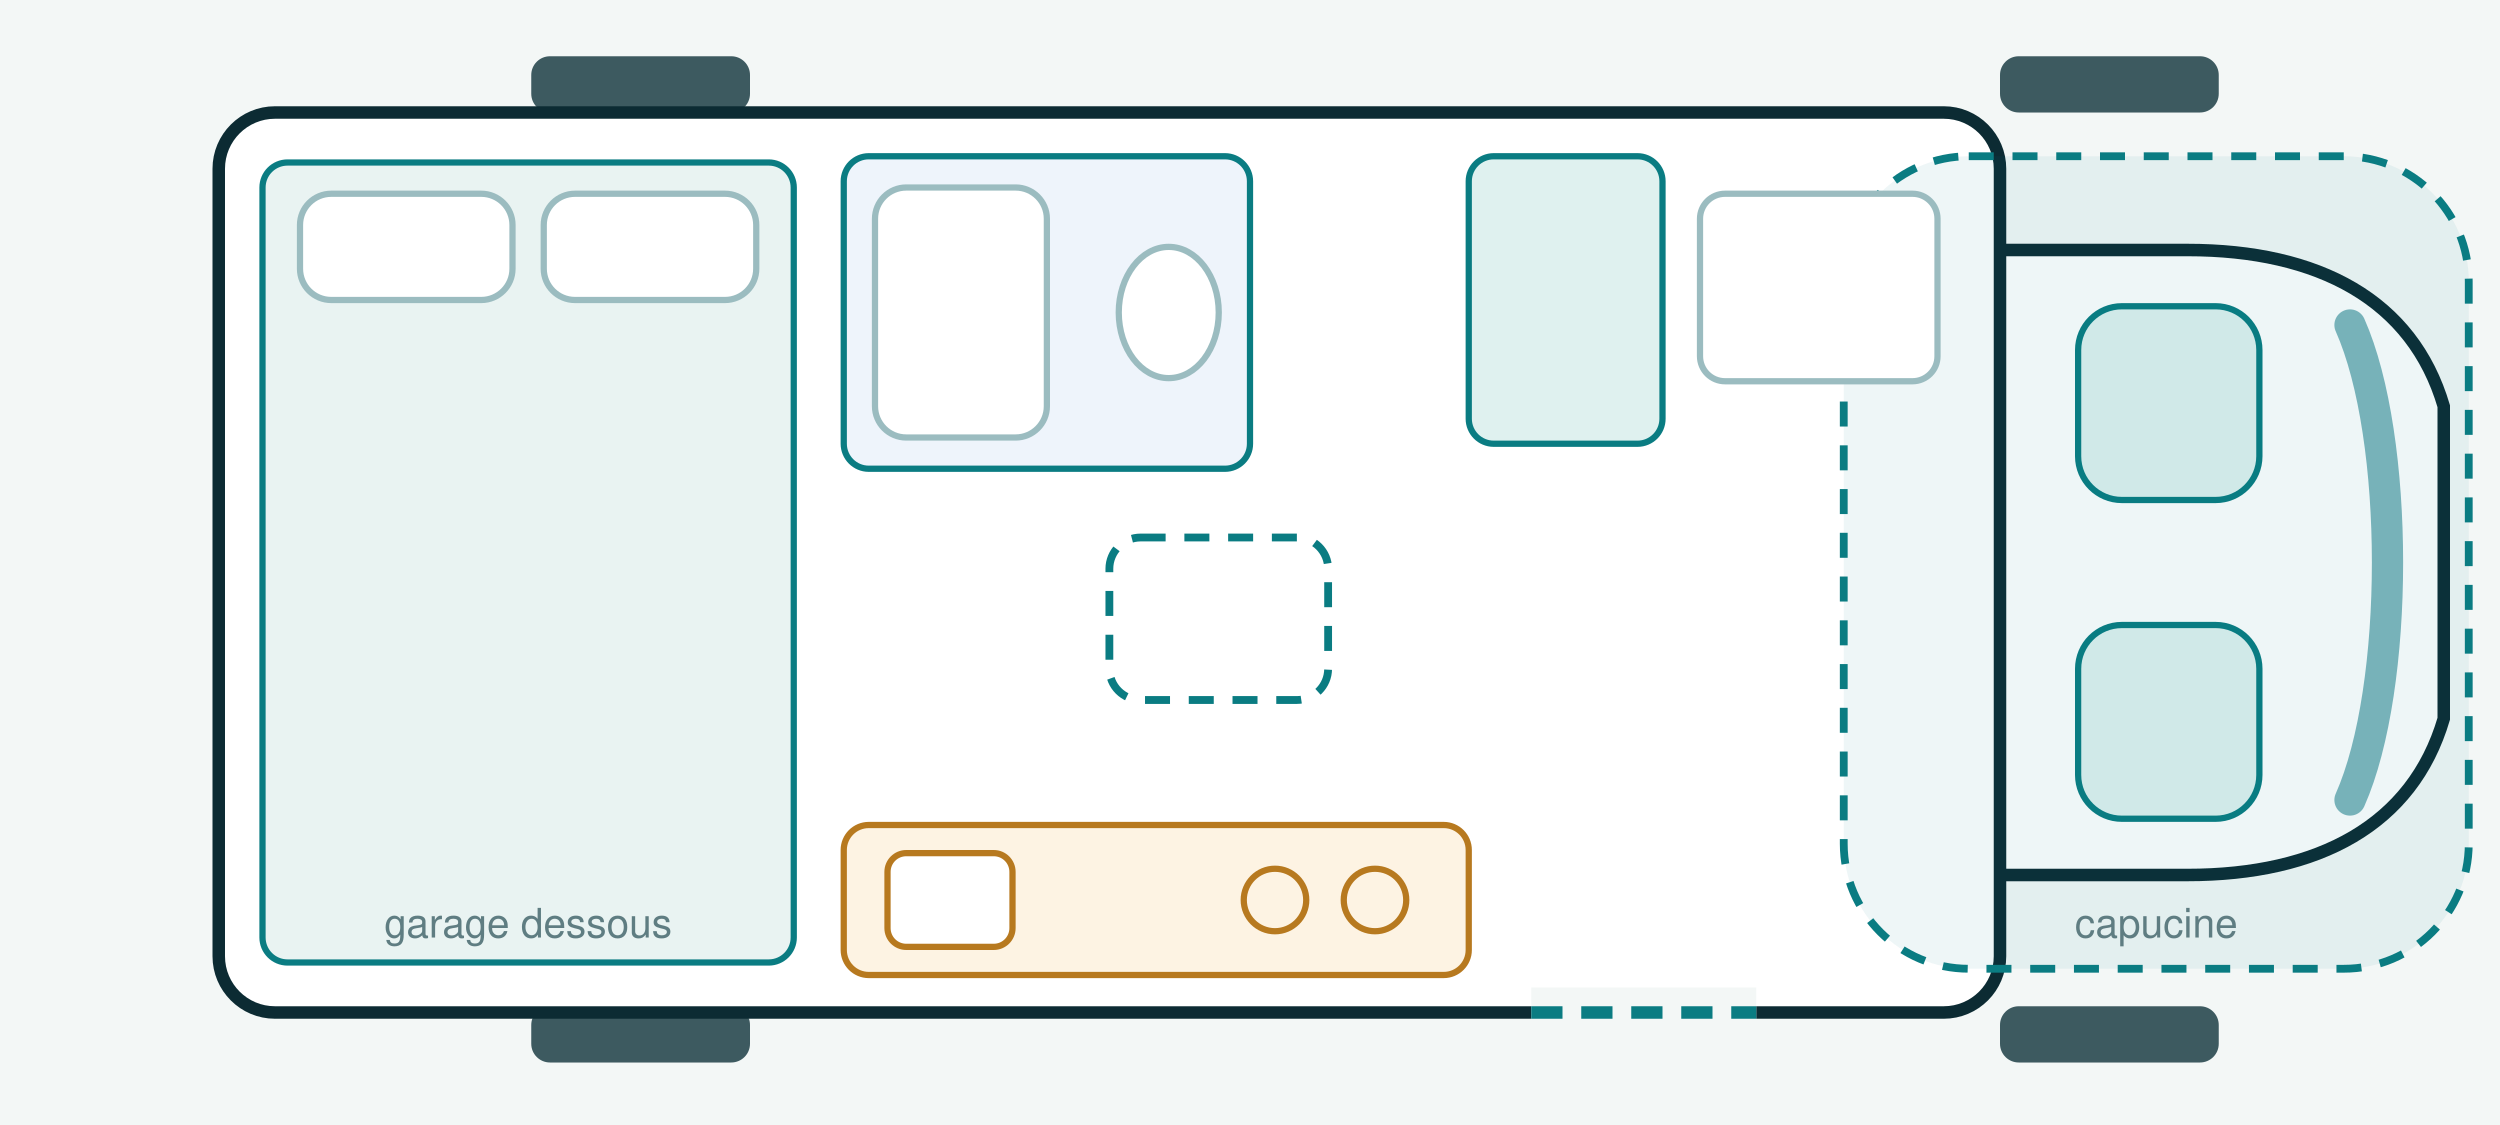
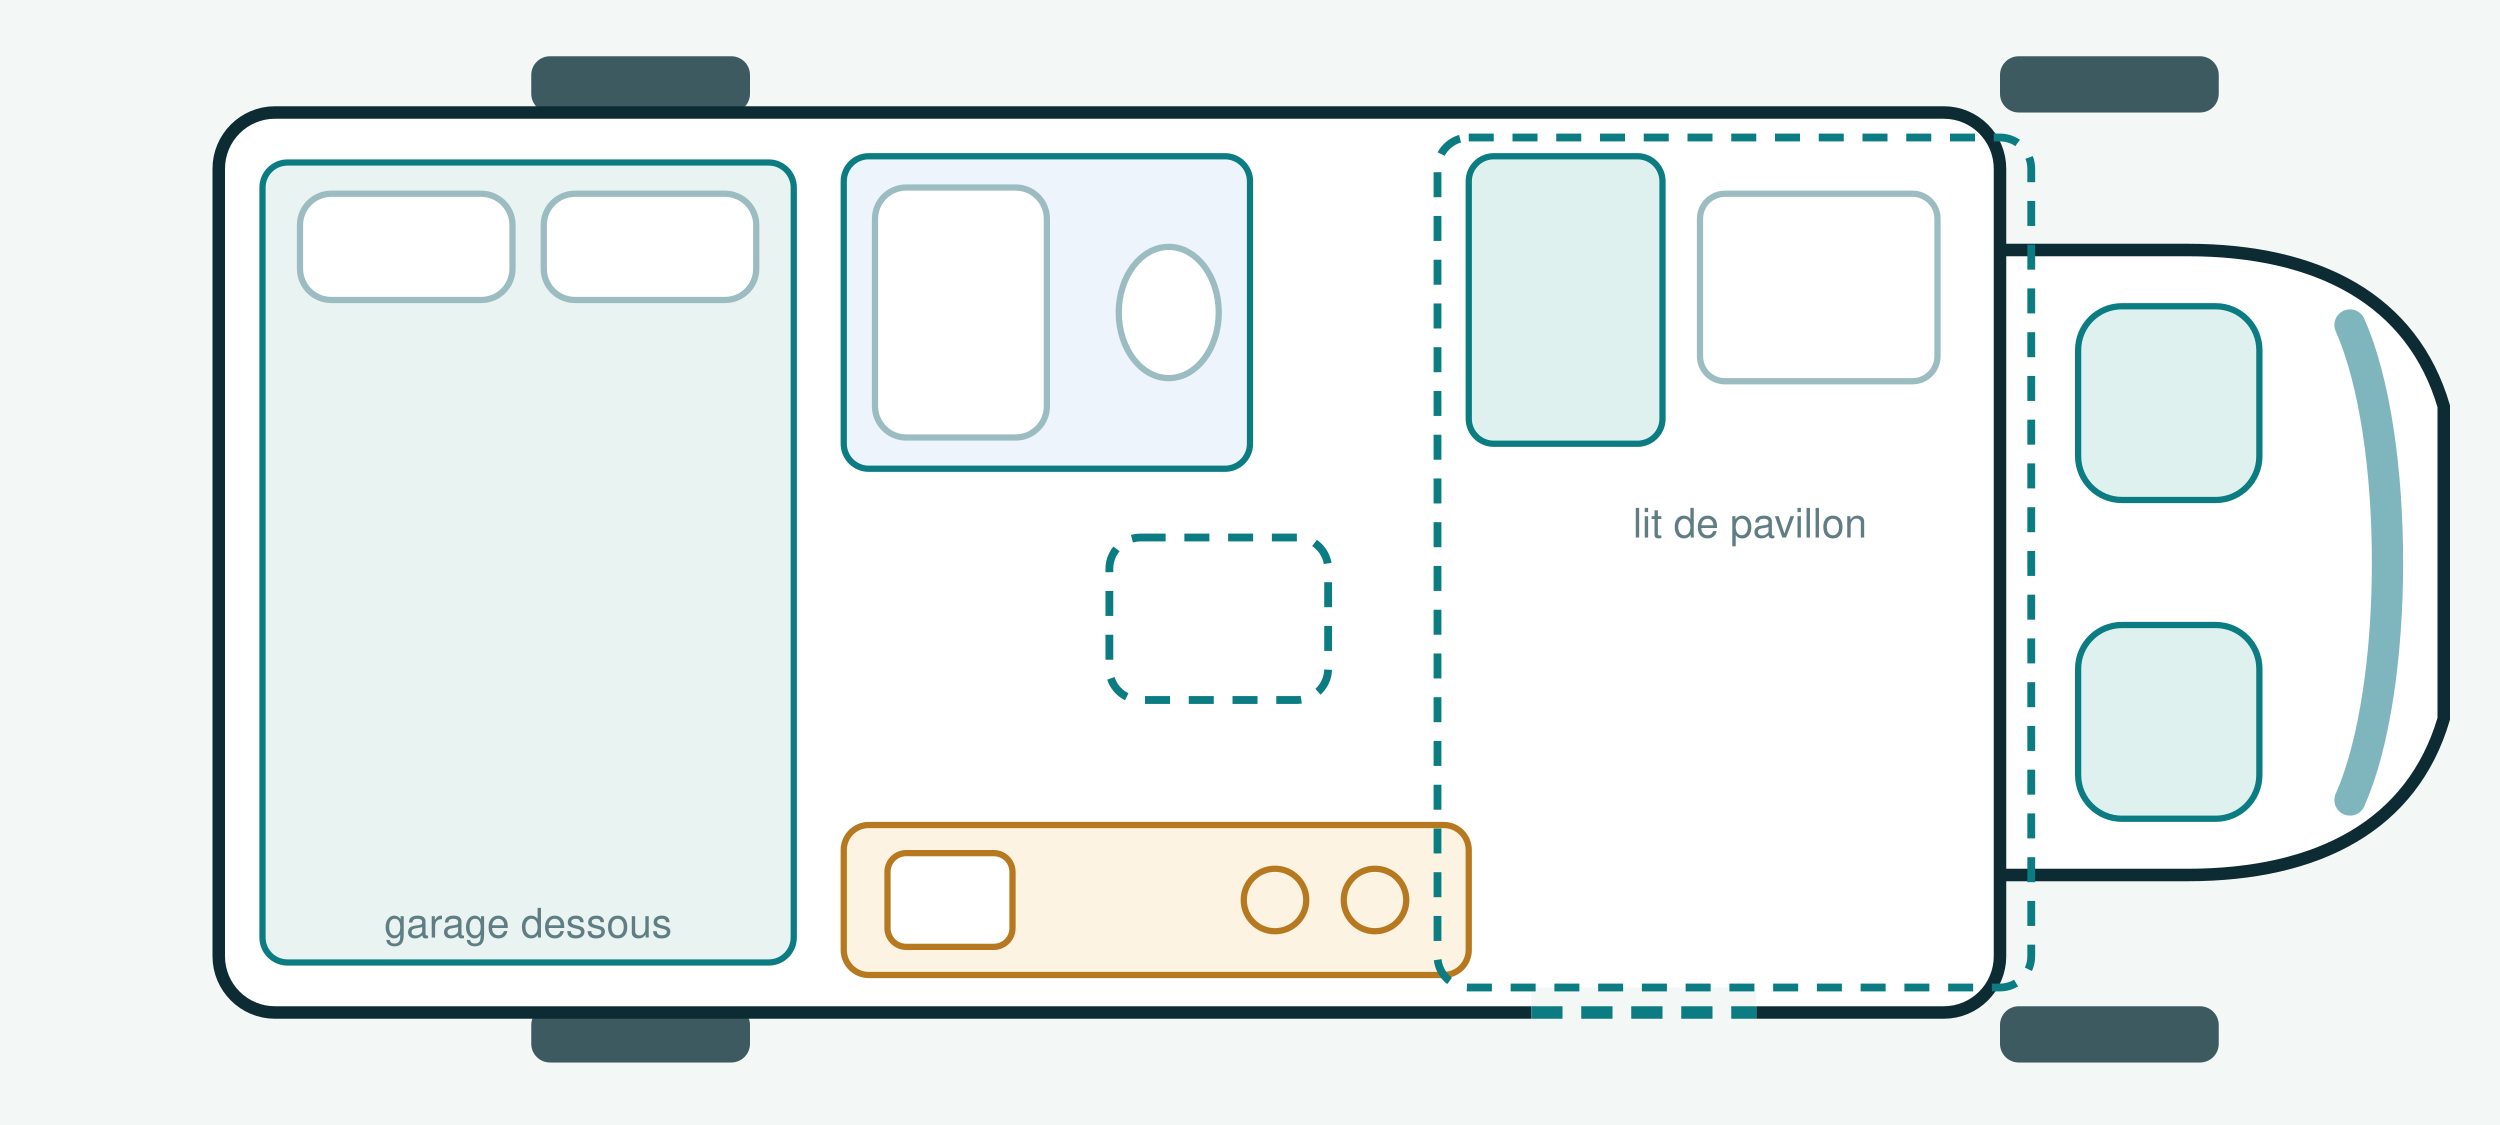
<svg xmlns="http://www.w3.org/2000/svg" viewBox="0 0 800 360" width="800" height="360" font-family="Helvetica, Arial, sans-serif">
  <rect width="800" height="360" fill="#f3f7f6" />
  <g fill="#3d5a60">
    <rect x="170" y="18" width="70" height="18" rx="6" />
    <rect x="170" y="322" width="70" height="18" rx="6" />
    <rect x="640" y="18" width="70" height="18" rx="6" />
    <rect x="640" y="322" width="70" height="18" rx="6" />
  </g>
  <path d="M640 80 H700 C742 80 772 96 782 130 V230 C772 264 742 280 700 280 H640" fill="#fff" stroke="#0c2b33" stroke-width="4" />
  <rect x="70" y="36" width="570" height="288" rx="18" fill="#fff" stroke="#0c2b33" stroke-width="4" />
  <path d="M752 104 C768 140 768 220 752 256" fill="none" stroke="#7fb6bd" stroke-width="10" stroke-linecap="round" />
  <g fill="#dff1ef" stroke="#0a7c82" stroke-width="2">
    <rect x="665" y="98" width="58" height="62" rx="14" />
    <rect x="665" y="200" width="58" height="62" rx="14" />
  </g>
-   <rect x="590" y="50" width="200" height="260" rx="40" fill="#0a7c82" fill-opacity=".07" stroke="#0a7c82" stroke-width="2.5" stroke-dasharray="8 6" />
-   <text x="690" y="300" font-size="13" fill="#5f7d82" text-anchor="middle">capucine</text>
  <rect x="84" y="52" width="170" height="256" rx="8" fill="#e9f3f2" stroke="#0a7c82" stroke-width="2" />
  <rect x="96" y="62" width="68" height="34" rx="10" fill="#fff" stroke="#9bbcc0" stroke-width="2" />
  <rect x="174" y="62" width="68" height="34" rx="10" fill="#fff" stroke="#9bbcc0" stroke-width="2" />
  <text x="169" y="300" font-size="13" fill="#5f7d82" text-anchor="middle">garage dessous</text>
  <rect x="270" y="50" width="130" height="100" rx="8" fill="#eef4fb" stroke="#0a7c82" stroke-width="2" />
  <rect x="280" y="60" width="55" height="80" rx="10" fill="#fff" stroke="#9bbcc0" stroke-width="2" />
  <ellipse cx="374" cy="100" rx="16" ry="21" fill="#fff" stroke="#9bbcc0" stroke-width="2" />
  <rect x="355" y="172" width="70" height="52" rx="10" fill="none" stroke="#0a7c82" stroke-width="2.5" stroke-dasharray="8 6" />
  <rect x="270" y="264" width="200" height="48" rx="8" fill="#fdf3e3" stroke="#b7791f" stroke-width="2" />
  <rect x="284" y="273" width="40" height="30" rx="6" fill="#fff" stroke="#b7791f" stroke-width="2" />
  <circle cx="408" cy="288" r="10" fill="none" stroke="#b7791f" stroke-width="2" />
  <circle cx="440" cy="288" r="10" fill="none" stroke="#b7791f" stroke-width="2" />
  <rect x="470" y="50" width="62" height="92" rx="8" fill="#dff1ef" stroke="#0a7c82" stroke-width="2" />
  <rect x="544" y="62" width="76" height="60" rx="8" fill="#fff" stroke="#9bbcc0" stroke-width="2" />
  <rect x="490" y="316" width="72" height="16" fill="#f3f7f6" />
  <line x1="490" y1="324" x2="562" y2="324" stroke="#0a7c82" stroke-width="4" stroke-dasharray="10 6" />
+   <rect x="460" y="44" width="190" height="272" rx="10" fill="none" stroke="#0a7c82" stroke-width="2.5" stroke-dasharray="8 6" />
+   <text x="560" y="172" font-size="13" fill="#5f7d82" text-anchor="middle">lit de pavillon</text>
</svg>
